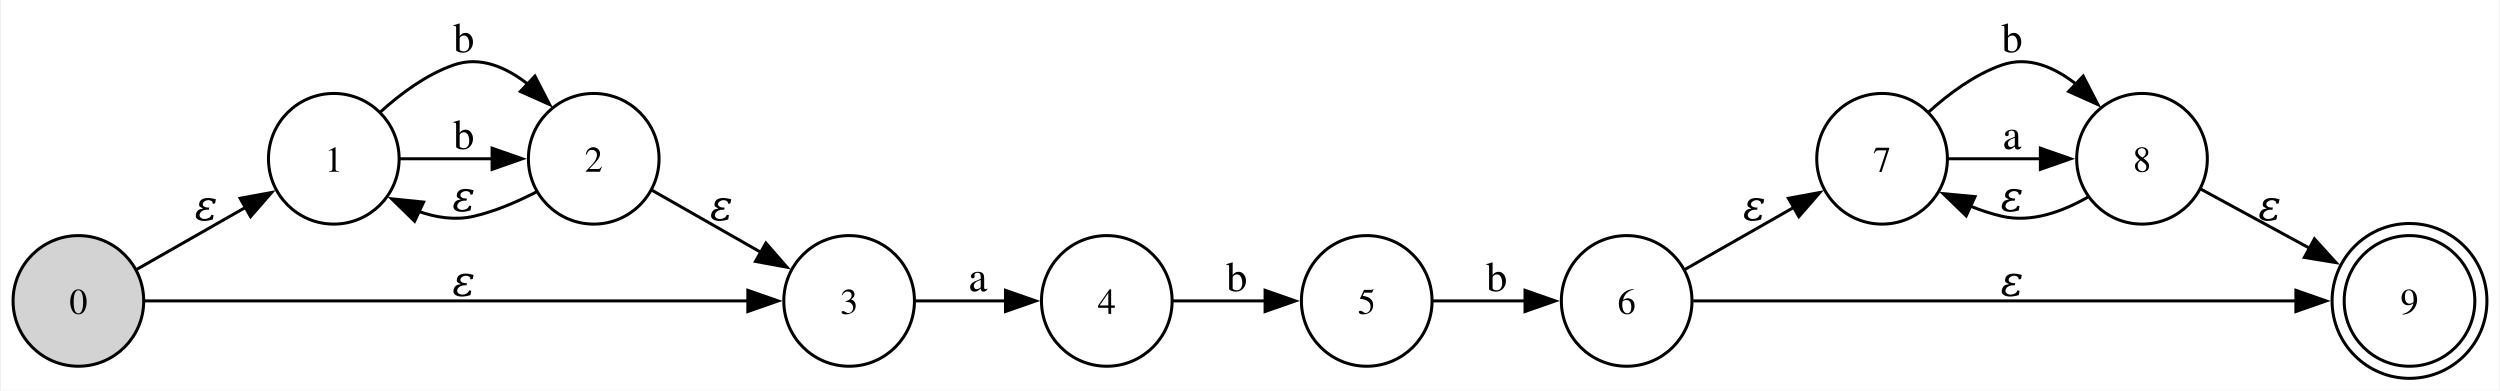
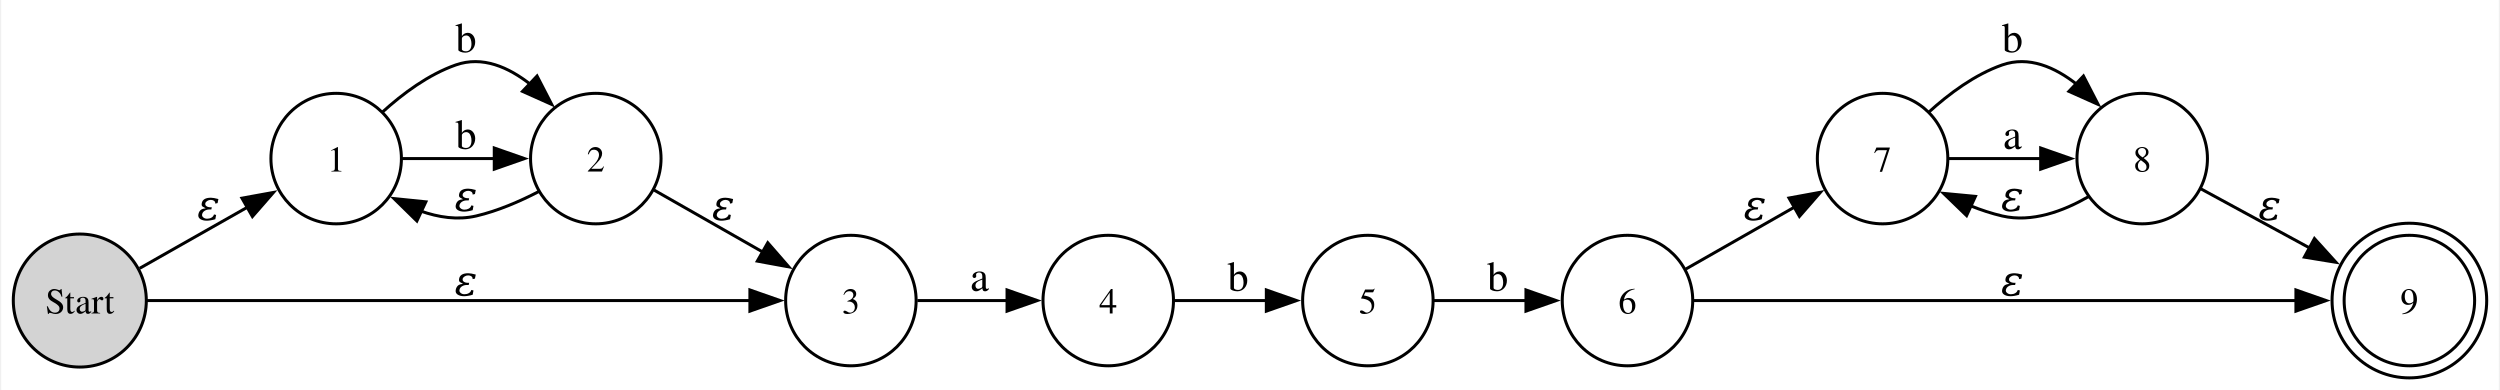
- <svg xmlns="http://www.w3.org/2000/svg" width="826pt" height="129pt" viewBox="0.00 0.00 826.00 129.10">
+ <svg xmlns="http://www.w3.org/2000/svg" width="827pt" height="129pt" viewBox="0.00 0.00 826.84 129.10">
  <g id="graph0" class="graph" transform="scale(1 1) rotate(0) translate(4 125.1)">
-     <polygon fill="white" stroke="none" points="-4,4 -4,-125.1 822,-125.1 822,4 -4,4" />
+     <polygon fill="white" stroke="none" points="-4,4 -4,-125.1 822.84,-125.1 822.84,4 -4,4" />
    <g id="node1" class="node">
-       <ellipse fill="lightgrey" stroke="black" cx="21.6" cy="-25.6" rx="21.6" ry="21.6" />
-       <text text-anchor="middle" x="21.6" y="-21.32" font-family="Times,serif" font-size="12.00">0</text>
+       <ellipse fill="lightgrey" stroke="black" cx="22.02" cy="-25.6" rx="22.02" ry="22.02" />
+       <text text-anchor="middle" x="22.02" y="-21.32" font-family="Times,serif" font-size="12.00">Start</text>
    </g>
    <g id="node2" class="node">
-       <ellipse fill="none" stroke="black" cx="106.05" cy="-72.6" rx="21.6" ry="21.6" />
-       <text text-anchor="middle" x="106.05" y="-68.32" font-family="Times,serif" font-size="12.00">1</text>
+       <ellipse fill="none" stroke="black" cx="106.89" cy="-72.6" rx="21.6" ry="21.6" />
+       <text text-anchor="middle" x="106.89" y="-68.32" font-family="Times,serif" font-size="12.00">1</text>
    </g>
    <g id="edge2" class="edge">
-       <path fill="none" stroke="black" d="M40.9,-36.03C51.47,-42.05 64.98,-49.76 76.88,-56.54" />
-       <polygon fill="black" stroke="black" points="75.07,-59.54 85.49,-61.45 78.53,-53.46 75.07,-59.54" />
-       <text text-anchor="middle" x="63.83" y="-52.3" font-family="Times,serif" font-size="14.00">𝜀</text>
+       <path fill="none" stroke="black" d="M41.82,-36.27C52.39,-42.26 65.78,-49.85 77.59,-56.55" />
+       <polygon fill="black" stroke="black" points="75.7,-59.5 86.13,-61.39 79.16,-53.41 75.7,-59.5" />
+       <text text-anchor="middle" x="64.67" y="-52.3" font-family="Times,serif" font-size="14.00">𝜀</text>
    </g>
    <g id="node4" class="node">
-       <ellipse fill="none" stroke="black" cx="276.45" cy="-25.6" rx="21.6" ry="21.6" />
-       <text text-anchor="middle" x="276.45" y="-21.32" font-family="Times,serif" font-size="12.00">3</text>
+       <ellipse fill="none" stroke="black" cx="277.29" cy="-25.6" rx="21.6" ry="21.6" />
+       <text text-anchor="middle" x="277.29" y="-21.32" font-family="Times,serif" font-size="12.00">3</text>
    </g>
    <g id="edge1" class="edge">
-       <path fill="none" stroke="black" d="M43.29,-25.6C87.28,-25.6 190.37,-25.6 243.11,-25.6" />
-       <polygon fill="black" stroke="black" points="242.96,-29.1 252.96,-25.6 242.96,-22.1 242.96,-29.1" />
-       <text text-anchor="middle" x="149.03" y="-27.3" font-family="Times,serif" font-size="14.00">𝜀</text>
+       <path fill="none" stroke="black" d="M44.18,-25.6C88.52,-25.6 191.42,-25.6 244.04,-25.6" />
+       <polygon fill="black" stroke="black" points="243.86,-29.1 253.86,-25.6 243.86,-22.1 243.86,-29.1" />
+       <text text-anchor="middle" x="149.87" y="-27.3" font-family="Times,serif" font-size="14.00">𝜀</text>
    </g>
    <g id="node3" class="node">
-       <ellipse fill="none" stroke="black" cx="192" cy="-72.6" rx="21.6" ry="21.6" />
-       <text text-anchor="middle" x="192" y="-68.32" font-family="Times,serif" font-size="12.00">2</text>
+       <ellipse fill="none" stroke="black" cx="192.84" cy="-72.6" rx="21.6" ry="21.6" />
+       <text text-anchor="middle" x="192.84" y="-68.32" font-family="Times,serif" font-size="12.00">2</text>
    </g>
    <g id="edge3" class="edge">
-       <path fill="none" stroke="black" d="M121.33,-87.96C128.05,-94.07 136.57,-100.41 145.65,-103.6 154.44,-106.69 163.13,-102.91 170.52,-97.04" />
-       <polygon fill="black" stroke="black" points="172.55,-99.94 177.41,-90.53 167.74,-94.85 172.55,-99.94" />
-       <text text-anchor="middle" x="149.03" y="-107.8" font-family="Times,serif" font-size="14.00">b</text>
+       <path fill="none" stroke="black" d="M122.17,-87.96C128.89,-94.07 137.41,-100.41 146.49,-103.6 155.28,-106.69 163.97,-102.91 171.36,-97.04" />
+       <polygon fill="black" stroke="black" points="173.39,-99.94 178.25,-90.53 168.58,-94.85 173.39,-99.94" />
+       <text text-anchor="middle" x="149.87" y="-107.8" font-family="Times,serif" font-size="14.00">b</text>
    </g>
    <g id="edge4" class="edge">
-       <path fill="none" stroke="black" d="M127.8,-72.6C137.12,-72.6 148.32,-72.6 158.69,-72.6" />
-       <polygon fill="black" stroke="black" points="158.39,-76.1 168.39,-72.6 158.39,-69.1 158.39,-76.1" />
-       <text text-anchor="middle" x="149.03" y="-75.8" font-family="Times,serif" font-size="14.00">b</text>
+       <path fill="none" stroke="black" d="M128.64,-72.6C137.96,-72.6 149.16,-72.6 159.53,-72.6" />
+       <polygon fill="black" stroke="black" points="159.23,-76.1 169.23,-72.6 159.23,-69.1 159.23,-76.1" />
+       <text text-anchor="middle" x="149.87" y="-75.8" font-family="Times,serif" font-size="14.00">b</text>
    </g>
    <g id="edge5" class="edge">
-       <path fill="none" stroke="black" d="M173.19,-61.72C166.86,-58.43 159.53,-55.26 152.4,-53.6 146.27,-52.17 139.91,-53.14 133.95,-55.25" />
-       <polygon fill="black" stroke="black" points="132.77,-51.94 125.19,-59.36 135.74,-58.28 132.77,-51.94" />
-       <text text-anchor="middle" x="149.03" y="-55.3" font-family="Times,serif" font-size="14.00">𝜀</text>
+       <path fill="none" stroke="black" d="M174.03,-61.72C167.7,-58.43 160.37,-55.26 153.24,-53.6 147.11,-52.17 140.75,-53.14 134.8,-55.25" />
+       <polygon fill="black" stroke="black" points="133.61,-51.94 126.04,-59.36 136.58,-58.28 133.61,-51.94" />
+       <text text-anchor="middle" x="149.87" y="-55.3" font-family="Times,serif" font-size="14.00">𝜀</text>
    </g>
    <g id="edge6" class="edge">
-       <path fill="none" stroke="black" d="M211.3,-62.17C221.87,-56.15 235.38,-48.44 247.28,-41.66" />
-       <polygon fill="black" stroke="black" points="248.93,-44.74 255.89,-36.75 245.47,-38.66 248.93,-44.74" />
-       <text text-anchor="middle" x="234.23" y="-52.3" font-family="Times,serif" font-size="14.00">𝜀</text>
+       <path fill="none" stroke="black" d="M212.14,-62.17C222.71,-56.15 236.22,-48.44 248.12,-41.66" />
+       <polygon fill="black" stroke="black" points="249.77,-44.74 256.73,-36.75 246.31,-38.66 249.77,-44.74" />
+       <text text-anchor="middle" x="235.07" y="-52.3" font-family="Times,serif" font-size="14.00">𝜀</text>
    </g>
    <g id="node5" class="node">
-       <ellipse fill="none" stroke="black" cx="361.65" cy="-25.6" rx="21.6" ry="21.6" />
-       <text text-anchor="middle" x="361.65" y="-21.32" font-family="Times,serif" font-size="12.00">4</text>
+       <ellipse fill="none" stroke="black" cx="362.49" cy="-25.6" rx="21.6" ry="21.6" />
+       <text text-anchor="middle" x="362.49" y="-21.32" font-family="Times,serif" font-size="12.00">4</text>
    </g>
    <g id="edge7" class="edge">
-       <path fill="none" stroke="black" d="M298.44,-25.6C307.51,-25.6 318.32,-25.6 328.37,-25.6" />
-       <polygon fill="black" stroke="black" points="328.15,-29.1 338.15,-25.6 328.15,-22.1 328.15,-29.1" />
-       <text text-anchor="middle" x="319.05" y="-28.8" font-family="Times,serif" font-size="14.00">a</text>
+       <path fill="none" stroke="black" d="M299.29,-25.6C308.35,-25.6 319.16,-25.6 329.21,-25.6" />
+       <polygon fill="black" stroke="black" points="328.99,-29.1 338.99,-25.6 328.99,-22.1 328.99,-29.1" />
+       <text text-anchor="middle" x="319.89" y="-28.8" font-family="Times,serif" font-size="14.00">a</text>
    </g>
    <g id="node6" class="node">
-       <ellipse fill="none" stroke="black" cx="447.6" cy="-25.6" rx="21.6" ry="21.6" />
-       <text text-anchor="middle" x="447.6" y="-21.32" font-family="Times,serif" font-size="12.00">5</text>
+       <ellipse fill="none" stroke="black" cx="448.44" cy="-25.6" rx="21.6" ry="21.6" />
+       <text text-anchor="middle" x="448.44" y="-21.32" font-family="Times,serif" font-size="12.00">5</text>
    </g>
    <g id="edge8" class="edge">
-       <path fill="none" stroke="black" d="M383.4,-25.6C392.72,-25.6 403.92,-25.6 414.29,-25.6" />
-       <polygon fill="black" stroke="black" points="413.99,-29.1 423.99,-25.6 413.99,-22.1 413.99,-29.1" />
-       <text text-anchor="middle" x="404.63" y="-28.8" font-family="Times,serif" font-size="14.00">b</text>
+       <path fill="none" stroke="black" d="M384.24,-25.6C393.56,-25.6 404.76,-25.6 415.13,-25.6" />
+       <polygon fill="black" stroke="black" points="414.83,-29.1 424.83,-25.6 414.83,-22.1 414.83,-29.1" />
+       <text text-anchor="middle" x="405.47" y="-28.8" font-family="Times,serif" font-size="14.00">b</text>
    </g>
    <g id="node7" class="node">
-       <ellipse fill="none" stroke="black" cx="533.55" cy="-25.6" rx="21.6" ry="21.6" />
-       <text text-anchor="middle" x="533.55" y="-21.32" font-family="Times,serif" font-size="12.00">6</text>
+       <ellipse fill="none" stroke="black" cx="534.39" cy="-25.6" rx="21.6" ry="21.6" />
+       <text text-anchor="middle" x="534.39" y="-21.32" font-family="Times,serif" font-size="12.00">6</text>
    </g>
    <g id="edge9" class="edge">
-       <path fill="none" stroke="black" d="M469.35,-25.6C478.67,-25.6 489.87,-25.6 500.24,-25.6" />
-       <polygon fill="black" stroke="black" points="499.94,-29.1 509.94,-25.6 499.94,-22.1 499.94,-29.1" />
-       <text text-anchor="middle" x="490.58" y="-28.8" font-family="Times,serif" font-size="14.00">b</text>
+       <path fill="none" stroke="black" d="M470.19,-25.6C479.51,-25.6 490.71,-25.6 501.08,-25.6" />
+       <polygon fill="black" stroke="black" points="500.78,-29.1 510.78,-25.6 500.78,-22.1 500.78,-29.1" />
+       <text text-anchor="middle" x="491.42" y="-28.8" font-family="Times,serif" font-size="14.00">b</text>
    </g>
    <g id="node8" class="node">
-       <ellipse fill="none" stroke="black" cx="618" cy="-72.6" rx="21.6" ry="21.6" />
-       <text text-anchor="middle" x="618" y="-68.32" font-family="Times,serif" font-size="12.00">7</text>
+       <ellipse fill="none" stroke="black" cx="618.84" cy="-72.6" rx="21.6" ry="21.6" />
+       <text text-anchor="middle" x="618.84" y="-68.32" font-family="Times,serif" font-size="12.00">7</text>
    </g>
    <g id="edge11" class="edge">
-       <path fill="none" stroke="black" d="M552.85,-36.03C563.42,-42.05 576.93,-49.76 588.83,-56.54" />
-       <polygon fill="black" stroke="black" points="587.02,-59.54 597.44,-61.45 590.48,-53.46 587.02,-59.54" />
-       <text text-anchor="middle" x="575.78" y="-52.3" font-family="Times,serif" font-size="14.00">𝜀</text>
+       <path fill="none" stroke="black" d="M553.69,-36.03C564.26,-42.05 577.77,-49.76 589.67,-56.54" />
+       <polygon fill="black" stroke="black" points="587.86,-59.54 598.28,-61.45 591.32,-53.46 587.86,-59.54" />
+       <text text-anchor="middle" x="576.62" y="-52.3" font-family="Times,serif" font-size="14.00">𝜀</text>
    </g>
    <g id="node10" class="node">
-       <ellipse fill="none" stroke="black" cx="792.4" cy="-25.6" rx="21.6" ry="21.6" />
-       <ellipse fill="none" stroke="black" cx="792.4" cy="-25.6" rx="25.6" ry="25.6" />
-       <text text-anchor="middle" x="792.4" y="-21.32" font-family="Times,serif" font-size="12.00">9</text>
+       <ellipse fill="none" stroke="black" cx="793.24" cy="-25.6" rx="21.6" ry="21.6" />
+       <ellipse fill="none" stroke="black" cx="793.24" cy="-25.6" rx="25.6" ry="25.6" />
+       <text text-anchor="middle" x="793.24" y="-21.32" font-family="Times,serif" font-size="12.00">9</text>
    </g>
    <g id="edge10" class="edge">
-       <path fill="none" stroke="black" d="M555.57,-25.6C599.32,-25.6 700.65,-25.6 755.15,-25.6" />
-       <polygon fill="black" stroke="black" points="754.83,-29.1 764.83,-25.6 754.83,-22.1 754.83,-29.1" />
-       <text text-anchor="middle" x="660.98" y="-27.3" font-family="Times,serif" font-size="14.00">𝜀</text>
+       <path fill="none" stroke="black" d="M556.41,-25.6C600.17,-25.6 701.49,-25.6 755.99,-25.6" />
+       <polygon fill="black" stroke="black" points="755.68,-29.1 765.68,-25.6 755.68,-22.1 755.68,-29.1" />
+       <text text-anchor="middle" x="661.82" y="-27.3" font-family="Times,serif" font-size="14.00">𝜀</text>
    </g>
    <g id="node9" class="node">
-       <ellipse fill="none" stroke="black" cx="703.95" cy="-72.6" rx="21.6" ry="21.6" />
-       <text text-anchor="middle" x="703.95" y="-68.32" font-family="Times,serif" font-size="12.00">8</text>
+       <ellipse fill="none" stroke="black" cx="704.79" cy="-72.6" rx="21.6" ry="21.6" />
+       <text text-anchor="middle" x="704.79" y="-68.32" font-family="Times,serif" font-size="12.00">8</text>
    </g>
    <g id="edge12" class="edge">
-       <path fill="none" stroke="black" d="M633.28,-87.96C640,-94.07 648.52,-100.41 657.6,-103.6 666.39,-106.69 675.08,-102.91 682.47,-97.04" />
-       <polygon fill="black" stroke="black" points="684.5,-99.94 689.36,-90.53 679.69,-94.85 684.5,-99.94" />
-       <text text-anchor="middle" x="660.98" y="-107.8" font-family="Times,serif" font-size="14.00">b</text>
+       <path fill="none" stroke="black" d="M634.12,-87.96C640.84,-94.07 649.36,-100.41 658.44,-103.6 667.23,-106.69 675.92,-102.91 683.31,-97.04" />
+       <polygon fill="black" stroke="black" points="685.34,-99.94 690.2,-90.53 680.53,-94.85 685.34,-99.94" />
+       <text text-anchor="middle" x="661.82" y="-107.8" font-family="Times,serif" font-size="14.00">b</text>
    </g>
    <g id="edge13" class="edge">
-       <path fill="none" stroke="black" d="M639.75,-72.6C649.07,-72.6 660.27,-72.6 670.64,-72.6" />
-       <polygon fill="black" stroke="black" points="670.34,-76.1 680.34,-72.6 670.34,-69.1 670.34,-76.1" />
-       <text text-anchor="middle" x="660.98" y="-75.8" font-family="Times,serif" font-size="14.00">a</text>
+       <path fill="none" stroke="black" d="M640.59,-72.6C649.91,-72.6 661.11,-72.6 671.48,-72.6" />
+       <polygon fill="black" stroke="black" points="671.18,-76.1 681.18,-72.6 671.18,-69.1 671.18,-76.1" />
+       <text text-anchor="middle" x="661.82" y="-75.8" font-family="Times,serif" font-size="14.00">a</text>
    </g>
    <g id="edge14" class="edge">
-       <path fill="none" stroke="black" d="M686.18,-60C677.81,-55.17 667.41,-51.32 657.6,-53.6 654.15,-54.4 650.65,-55.56 647.24,-56.92" />
-       <polygon fill="black" stroke="black" points="645.81,-53.72 638.19,-61.08 648.74,-60.08 645.81,-53.72" />
-       <text text-anchor="middle" x="660.98" y="-55.3" font-family="Times,serif" font-size="14.00">𝜀</text>
+       <path fill="none" stroke="black" d="M687.02,-60C678.65,-55.17 668.25,-51.32 658.44,-53.6 654.99,-54.4 651.49,-55.56 648.08,-56.92" />
+       <polygon fill="black" stroke="black" points="646.65,-53.72 639.03,-61.08 649.58,-60.08 646.65,-53.72" />
+       <text text-anchor="middle" x="661.82" y="-55.3" font-family="Times,serif" font-size="14.00">𝜀</text>
    </g>
    <g id="edge15" class="edge">
-       <path fill="none" stroke="black" d="M723.28,-62.63C733.82,-56.91 747.34,-49.55 759.56,-42.91" />
-       <polygon fill="black" stroke="black" points="760.97,-46.13 768.09,-38.27 757.63,-39.98 760.97,-46.13" />
-       <text text-anchor="middle" x="746.18" y="-52.3" font-family="Times,serif" font-size="14.00">𝜀</text>
+       <path fill="none" stroke="black" d="M724.12,-62.63C734.66,-56.91 748.18,-49.55 760.4,-42.91" />
+       <polygon fill="black" stroke="black" points="761.81,-46.13 768.93,-38.27 758.47,-39.98 761.81,-46.13" />
+       <text text-anchor="middle" x="747.02" y="-52.3" font-family="Times,serif" font-size="14.00">𝜀</text>
    </g>
  </g>
</svg>
